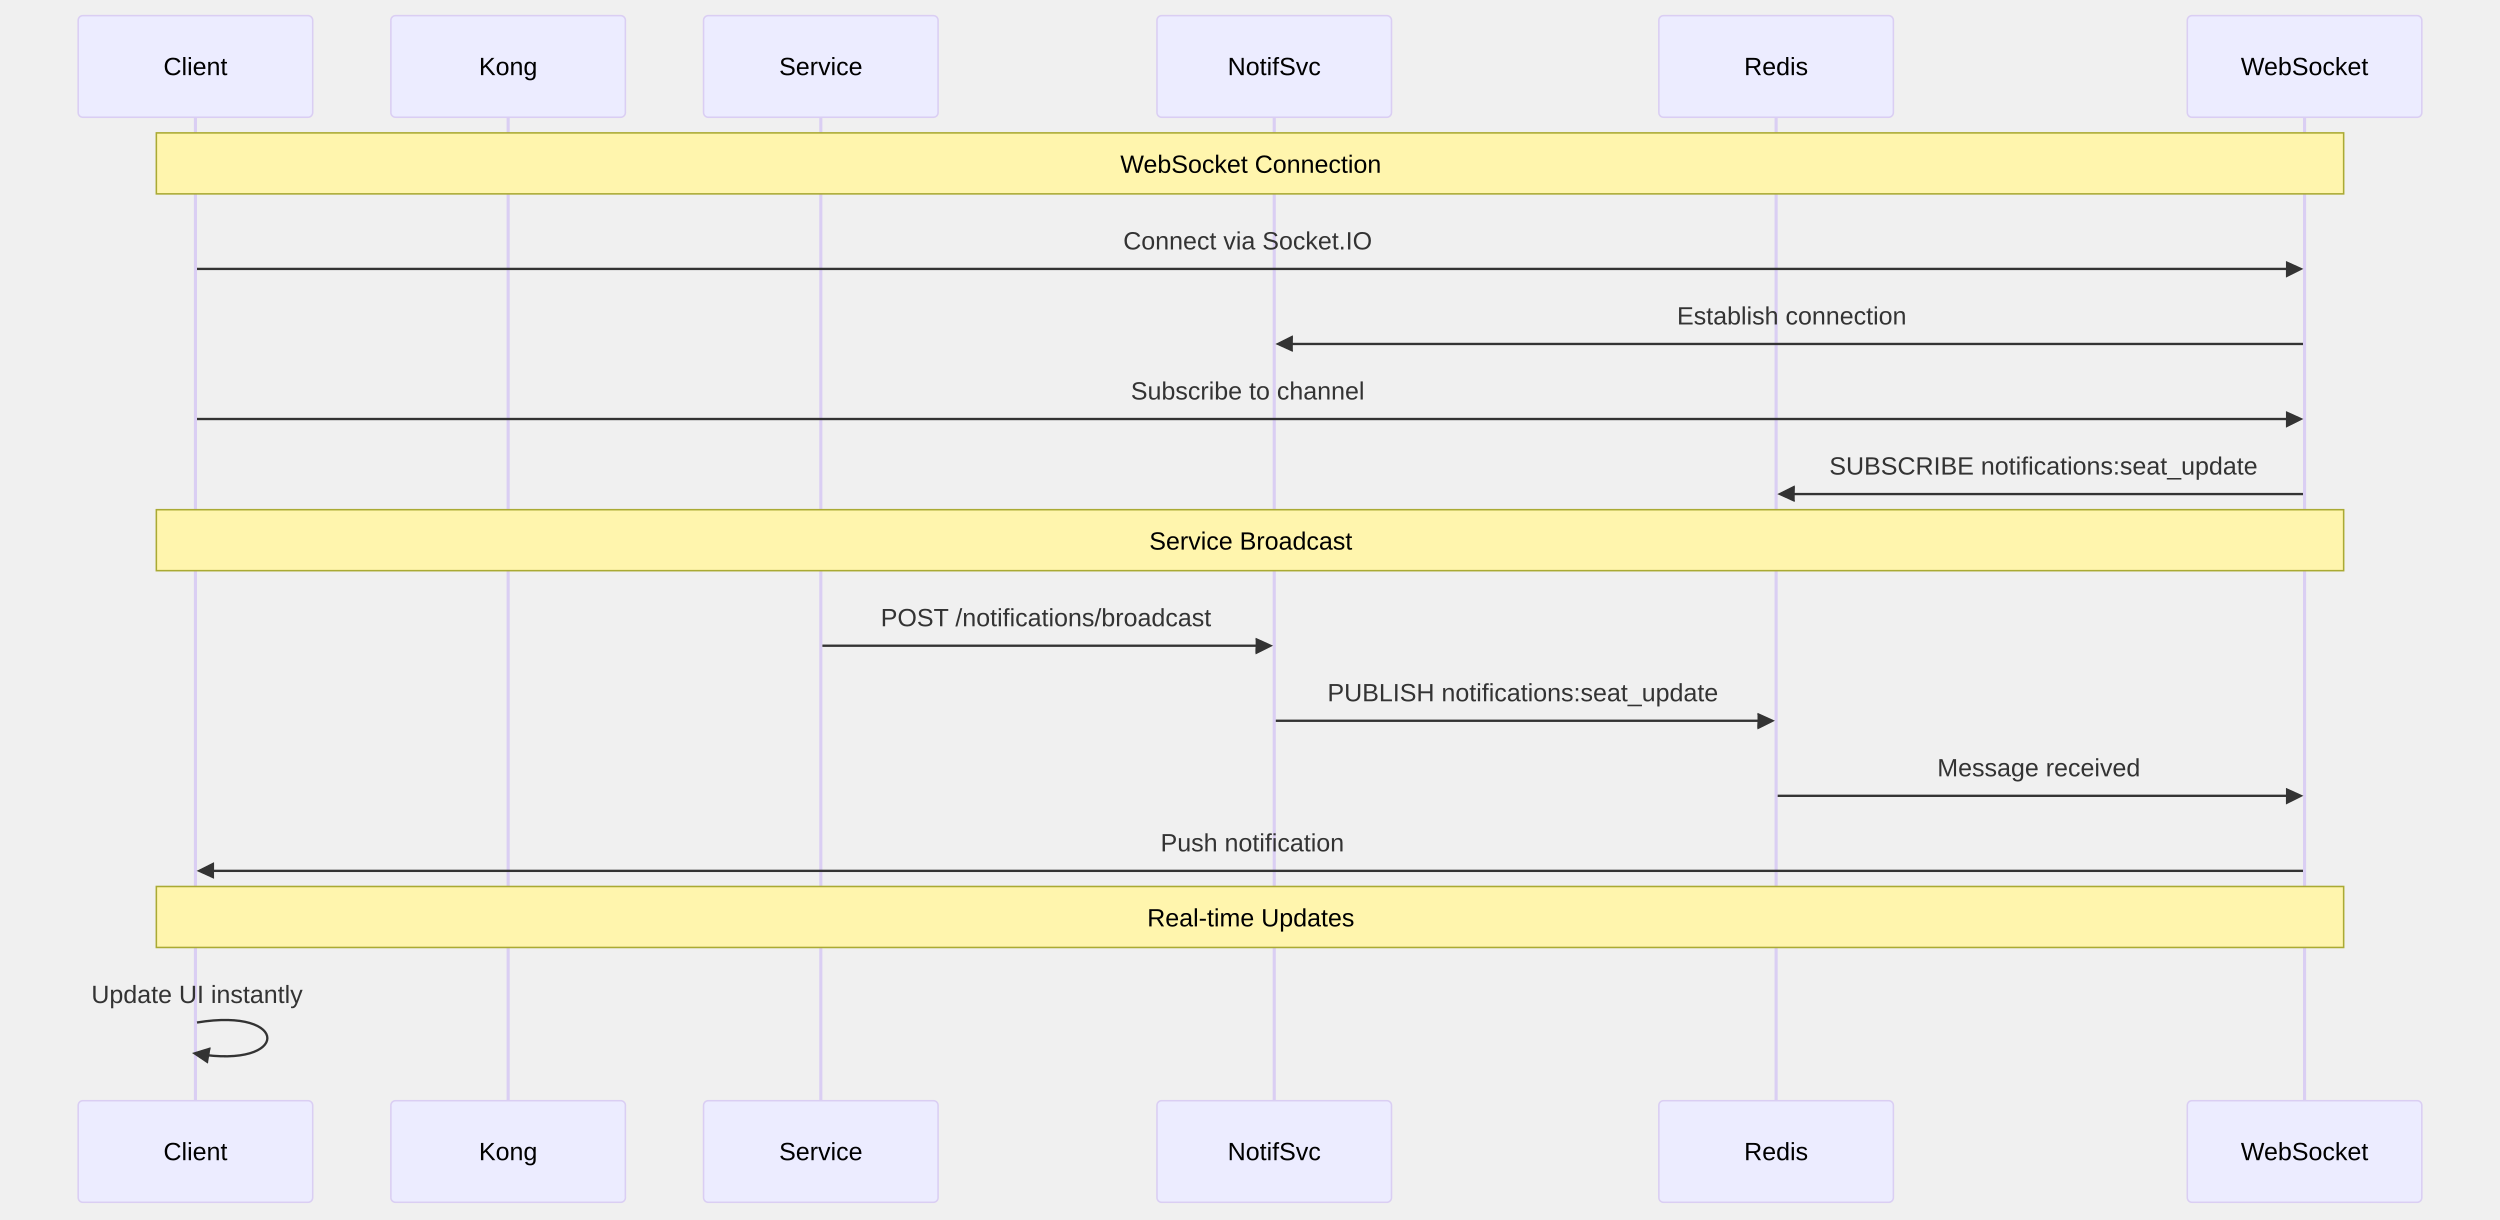
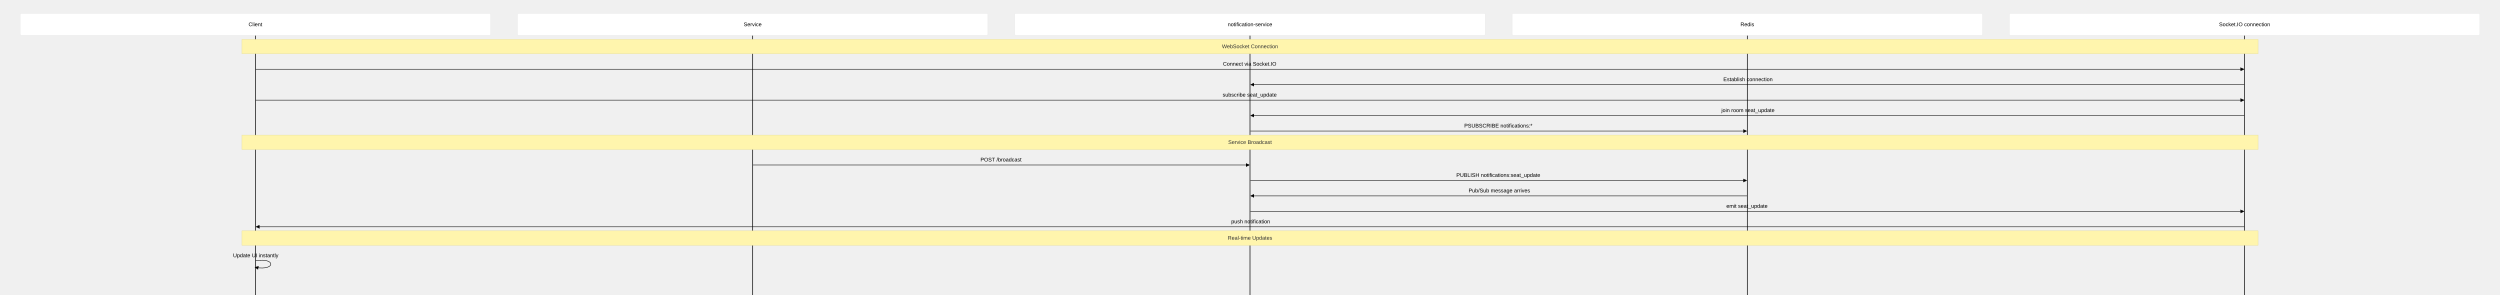
- <svg xmlns="http://www.w3.org/2000/svg" id="container" width="1599" height="780" viewBox="-50 -10 1599 780" role="graphics-document document" aria-roledescription="sequence">
+ <svg xmlns="http://www.w3.org/2000/svg" id="my-svg" width="7440" height="876" viewBox="-60 -40 7440 876" role="graphics-document document" aria-roledescription="sequence" style="background-color: white;">
  <g>
-     <rect x="1349" y="694" fill="#eaeaea" stroke="#666" width="150" height="65" name="WebSocket" rx="3" ry="3" class="actor actor-bottom" />
-     <text x="1424" y="726.5" dominant-baseline="central" alignment-baseline="central" class="actor actor-box" style="text-anchor: middle; font-size: 16px; font-weight: 400;">
-       <tspan x="1424" dy="0">WebSocket</tspan>
-     </text>
-   </g>
-   <g>
-     <rect x="1011" y="694" fill="#eaeaea" stroke="#666" width="150" height="65" name="Redis" rx="3" ry="3" class="actor actor-bottom" />
-     <text x="1086" y="726.5" dominant-baseline="central" alignment-baseline="central" class="actor actor-box" style="text-anchor: middle; font-size: 16px; font-weight: 400;">
-       <tspan x="1086" dy="0">Redis</tspan>
-     </text>
-   </g>
-   <g>
-     <rect x="690" y="694" fill="#eaeaea" stroke="#666" width="150" height="65" name="NotifSvc" rx="3" ry="3" class="actor actor-bottom" />
-     <text x="765" y="726.5" dominant-baseline="central" alignment-baseline="central" class="actor actor-box" style="text-anchor: middle; font-size: 16px; font-weight: 400;">
-       <tspan x="765" dy="0">NotifSvc</tspan>
-     </text>
-   </g>
-   <g>
-     <rect x="400" y="694" fill="#eaeaea" stroke="#666" width="150" height="65" name="Service" rx="3" ry="3" class="actor actor-bottom" />
-     <text x="475" y="726.5" dominant-baseline="central" alignment-baseline="central" class="actor actor-box" style="text-anchor: middle; font-size: 16px; font-weight: 400;">
-       <tspan x="475" dy="0">Service</tspan>
-     </text>
-   </g>
-   <g>
-     <rect x="200" y="694" fill="#eaeaea" stroke="#666" width="150" height="65" name="Kong" rx="3" ry="3" class="actor actor-bottom" />
-     <text x="275" y="726.5" dominant-baseline="central" alignment-baseline="central" class="actor actor-box" style="text-anchor: middle; font-size: 16px; font-weight: 400;">
-       <tspan x="275" dy="0">Kong</tspan>
-     </text>
-   </g>
-   <g>
-     <rect x="0" y="694" fill="#eaeaea" stroke="#666" width="150" height="65" name="Client" rx="3" ry="3" class="actor actor-bottom" />
-     <text x="75" y="726.5" dominant-baseline="central" alignment-baseline="central" class="actor actor-box" style="text-anchor: middle; font-size: 16px; font-weight: 400;">
-       <tspan x="75" dy="0">Client</tspan>
-     </text>
-   </g>
-   <g>
-     <line id="actor5" x1="1424" y1="65" x2="1424" y2="694" class="actor-line 200" stroke-width="0.5px" stroke="#999" name="WebSocket" />
-     <g id="root-5">
-       <rect x="1349" y="0" fill="#eaeaea" stroke="#666" width="150" height="65" name="WebSocket" rx="3" ry="3" class="actor actor-top" />
-       <text x="1424" y="32.5" dominant-baseline="central" alignment-baseline="central" class="actor actor-box" style="text-anchor: middle; font-size: 16px; font-weight: 400;">
-         <tspan x="1424" dy="0">WebSocket</tspan>
+     <line id="actor4" x1="6620" y1="65" x2="6620" y2="2000" class="actor-line 200" stroke-width="0.5px" stroke="#999" name="Socket" data-et="life-line" data-id="Socket" />
+     <g id="root-4" data-et="participant" data-type="participant" data-id="Socket">
+       <rect x="5920" y="0" fill="#eaeaea" stroke="#666" width="1400" height="65" name="Socket" rx="3" ry="3" class="actor actor-top" />
+       <text x="6620" y="32.5" dominant-baseline="central" alignment-baseline="central" class="actor actor-box" style="text-anchor: middle; font-size: 16px; font-weight: 400;">
+         <tspan x="6620" dy="0">Socket.IO connection</tspan>
      </text>
    </g>
  </g>
  <g>
-     <line id="actor4" x1="1086" y1="65" x2="1086" y2="694" class="actor-line 200" stroke-width="0.5px" stroke="#999" name="Redis" />
-     <g id="root-4">
-       <rect x="1011" y="0" fill="#eaeaea" stroke="#666" width="150" height="65" name="Redis" rx="3" ry="3" class="actor actor-top" />
-       <text x="1086" y="32.5" dominant-baseline="central" alignment-baseline="central" class="actor actor-box" style="text-anchor: middle; font-size: 16px; font-weight: 400;">
-         <tspan x="1086" dy="0">Redis</tspan>
+     <line id="actor3" x1="5140" y1="65" x2="5140" y2="2000" class="actor-line 200" stroke-width="0.5px" stroke="#999" name="Redis" data-et="life-line" data-id="Redis" />
+     <g id="root-3" data-et="participant" data-type="participant" data-id="Redis">
+       <rect x="4440" y="0" fill="#eaeaea" stroke="#666" width="1400" height="65" name="Redis" rx="3" ry="3" class="actor actor-top" />
+       <text x="5140" y="32.5" dominant-baseline="central" alignment-baseline="central" class="actor actor-box" style="text-anchor: middle; font-size: 16px; font-weight: 400;">
+         <tspan x="5140" dy="0">Redis</tspan>
      </text>
    </g>
  </g>
  <g>
-     <line id="actor3" x1="765" y1="65" x2="765" y2="694" class="actor-line 200" stroke-width="0.5px" stroke="#999" name="NotifSvc" />
-     <g id="root-3">
-       <rect x="690" y="0" fill="#eaeaea" stroke="#666" width="150" height="65" name="NotifSvc" rx="3" ry="3" class="actor actor-top" />
-       <text x="765" y="32.5" dominant-baseline="central" alignment-baseline="central" class="actor actor-box" style="text-anchor: middle; font-size: 16px; font-weight: 400;">
-         <tspan x="765" dy="0">NotifSvc</tspan>
+     <line id="actor2" x1="3660" y1="65" x2="3660" y2="2000" class="actor-line 200" stroke-width="0.5px" stroke="#999" name="NotifSvc" data-et="life-line" data-id="NotifSvc" />
+     <g id="root-2" data-et="participant" data-type="participant" data-id="NotifSvc">
+       <rect x="2960" y="0" fill="#eaeaea" stroke="#666" width="1400" height="65" name="NotifSvc" rx="3" ry="3" class="actor actor-top" />
+       <text x="3660" y="32.5" dominant-baseline="central" alignment-baseline="central" class="actor actor-box" style="text-anchor: middle; font-size: 16px; font-weight: 400;">
+         <tspan x="3660" dy="0">notification-service</tspan>
      </text>
    </g>
  </g>
  <g>
-     <line id="actor2" x1="475" y1="65" x2="475" y2="694" class="actor-line 200" stroke-width="0.5px" stroke="#999" name="Service" />
-     <g id="root-2">
-       <rect x="400" y="0" fill="#eaeaea" stroke="#666" width="150" height="65" name="Service" rx="3" ry="3" class="actor actor-top" />
-       <text x="475" y="32.5" dominant-baseline="central" alignment-baseline="central" class="actor actor-box" style="text-anchor: middle; font-size: 16px; font-weight: 400;">
-         <tspan x="475" dy="0">Service</tspan>
+     <line id="actor1" x1="2180" y1="65" x2="2180" y2="2000" class="actor-line 200" stroke-width="0.5px" stroke="#999" name="Service" data-et="life-line" data-id="Service" />
+     <g id="root-1" data-et="participant" data-type="participant" data-id="Service">
+       <rect x="1480" y="0" fill="#eaeaea" stroke="#666" width="1400" height="65" name="Service" rx="3" ry="3" class="actor actor-top" />
+       <text x="2180" y="32.5" dominant-baseline="central" alignment-baseline="central" class="actor actor-box" style="text-anchor: middle; font-size: 16px; font-weight: 400;">
+         <tspan x="2180" dy="0">Service</tspan>
      </text>
    </g>
  </g>
  <g>
-     <line id="actor1" x1="275" y1="65" x2="275" y2="694" class="actor-line 200" stroke-width="0.5px" stroke="#999" name="Kong" />
-     <g id="root-1">
-       <rect x="200" y="0" fill="#eaeaea" stroke="#666" width="150" height="65" name="Kong" rx="3" ry="3" class="actor actor-top" />
-       <text x="275" y="32.5" dominant-baseline="central" alignment-baseline="central" class="actor actor-box" style="text-anchor: middle; font-size: 16px; font-weight: 400;">
-         <tspan x="275" dy="0">Kong</tspan>
+     <line id="actor0" x1="700" y1="65" x2="700" y2="2000" class="actor-line 200" stroke-width="0.5px" stroke="#999" name="Client" data-et="life-line" data-id="Client" />
+     <g id="root-0" data-et="participant" data-type="participant" data-id="Client">
+       <rect x="0" y="0" fill="#eaeaea" stroke="#666" width="1400" height="65" name="Client" rx="3" ry="3" class="actor actor-top" />
+       <text x="700" y="32.5" dominant-baseline="central" alignment-baseline="central" class="actor actor-box" style="text-anchor: middle; font-size: 16px; font-weight: 400;">
+         <tspan x="700" dy="0">Client</tspan>
      </text>
    </g>
  </g>
-   <g>
-     <line id="actor0" x1="75" y1="65" x2="75" y2="694" class="actor-line 200" stroke-width="0.5px" stroke="#999" name="Client" />
-     <g id="root-0">
-       <rect x="0" y="0" fill="#eaeaea" stroke="#666" width="150" height="65" name="Client" rx="3" ry="3" class="actor actor-top" />
-       <text x="75" y="32.5" dominant-baseline="central" alignment-baseline="central" class="actor actor-box" style="text-anchor: middle; font-size: 16px; font-weight: 400;">
-         <tspan x="75" dy="0">Client</tspan>
-       </text>
-     </g>
-   </g>
-   <style>#container{font-family:"trebuchet ms",verdana,arial,sans-serif;font-size:16px;fill:#333;}@keyframes edge-animation-frame{from{stroke-dashoffset:0;}}@keyframes dash{to{stroke-dashoffset:0;}}#container .edge-animation-slow{stroke-dasharray:9,5!important;stroke-dashoffset:900;animation:dash 50s linear infinite;stroke-linecap:round;}#container .edge-animation-fast{stroke-dasharray:9,5!important;stroke-dashoffset:900;animation:dash 20s linear infinite;stroke-linecap:round;}#container .error-icon{fill:#552222;}#container .error-text{fill:#552222;stroke:#552222;}#container .edge-thickness-normal{stroke-width:1px;}#container .edge-thickness-thick{stroke-width:3.5px;}#container .edge-pattern-solid{stroke-dasharray:0;}#container .edge-thickness-invisible{stroke-width:0;fill:none;}#container .edge-pattern-dashed{stroke-dasharray:3;}#container .edge-pattern-dotted{stroke-dasharray:2;}#container .marker{fill:#333333;stroke:#333333;}#container .marker.cross{stroke:#333333;}#container svg{font-family:"trebuchet ms",verdana,arial,sans-serif;font-size:16px;}#container p{margin:0;}#container .actor{stroke:hsl(259.626, 59.777%, 87.902%);fill:#ECECFF;}#container text.actor&gt;tspan{fill:black;stroke:none;}#container .actor-line{stroke:hsl(259.626, 59.777%, 87.902%);}#container .innerArc{stroke-width:1.5;stroke-dasharray:none;}#container .messageLine0{stroke-width:1.5;stroke-dasharray:none;stroke:#333;}#container .messageLine1{stroke-width:1.5;stroke-dasharray:2,2;stroke:#333;}#container #arrowhead path{fill:#333;stroke:#333;}#container .sequenceNumber{fill:white;}#container #sequencenumber{fill:#333;}#container #crosshead path{fill:#333;stroke:#333;}#container .messageText{fill:#333;stroke:none;}#container .labelBox{stroke:hsl(259.626, 59.777%, 87.902%);fill:#ECECFF;}#container .labelText,#container .labelText&gt;tspan{fill:black;stroke:none;}#container .loopText,#container .loopText&gt;tspan{fill:black;stroke:none;}#container .loopLine{stroke-width:2px;stroke-dasharray:2,2;stroke:hsl(259.626, 59.777%, 87.902%);fill:hsl(259.626, 59.777%, 87.902%);}#container .note{stroke:#aaaa33;fill:#fff5ad;}#container .noteText,#container .noteText&gt;tspan{fill:black;stroke:none;}#container .activation0{fill:#f4f4f4;stroke:#666;}#container .activation1{fill:#f4f4f4;stroke:#666;}#container .activation2{fill:#f4f4f4;stroke:#666;}#container .actorPopupMenu{position:absolute;}#container .actorPopupMenuPanel{position:absolute;fill:#ECECFF;box-shadow:0px 8px 16px 0px rgba(0,0,0,0.2);filter:drop-shadow(3px 5px 2px rgb(0 0 0 / 0.4));}#container .actor-man line{stroke:hsl(259.626, 59.777%, 87.902%);fill:#ECECFF;}#container .actor-man circle,#container line{stroke:hsl(259.626, 59.777%, 87.902%);fill:#ECECFF;stroke-width:2px;}#container :root{--mermaid-font-family:"trebuchet ms",verdana,arial,sans-serif;}</style>
+   <style>#my-svg{font-family:"trebuchet ms",verdana,arial,sans-serif;font-size:16px;fill:#000000;}@keyframes edge-animation-frame{from{stroke-dashoffset:0;}}@keyframes dash{to{stroke-dashoffset:0;}}#my-svg .edge-animation-slow{stroke-dasharray:9,5!important;stroke-dashoffset:900;animation:dash 50s linear infinite;stroke-linecap:round;}#my-svg .edge-animation-fast{stroke-dasharray:9,5!important;stroke-dashoffset:900;animation:dash 20s linear infinite;stroke-linecap:round;}#my-svg .error-icon{fill:hsl(180, 0%, 100%);}#my-svg .error-text{fill:rgb(0, 0, 0);stroke:rgb(0, 0, 0);}#my-svg .edge-thickness-normal{stroke-width:1px;}#my-svg .edge-thickness-thick{stroke-width:3.5px;}#my-svg .edge-pattern-solid{stroke-dasharray:0;}#my-svg .edge-thickness-invisible{stroke-width:0;fill:none;}#my-svg .edge-pattern-dashed{stroke-dasharray:3;}#my-svg .edge-pattern-dotted{stroke-dasharray:2;}#my-svg .marker{fill:#000000;stroke:#000000;}#my-svg .marker.cross{stroke:#000000;}#my-svg svg{font-family:"trebuchet ms",verdana,arial,sans-serif;font-size:16px;}#my-svg p{margin:0;}#my-svg .actor{stroke:hsl(0, 0%, 90%);fill:#ffffff;stroke-width:1;}#my-svg rect.actor.outer-path[data-look="neo"]{filter:drop-shadow( 1px 2px 2px rgba(185,185,185,1));}#my-svg rect.note[data-look="neo"]{stroke:hsl(52.683, 60%, 73.922%);fill:#fff5ad;filter:drop-shadow( 1px 2px 2px rgba(185,185,185,1));}#my-svg text.actor&gt;tspan{fill:#000000;stroke:none;}#my-svg .actor-line{stroke:#000000;}#my-svg .innerArc{stroke-width:1.5;stroke-dasharray:none;}#my-svg .messageLine0{stroke-width:1.5;stroke-dasharray:none;stroke:#000000;}#my-svg .messageLine1{stroke-width:1.5;stroke-dasharray:2,2;stroke:#000000;}#my-svg [id$="-arrowhead"] path{fill:#000000;stroke:#000000;}#my-svg .sequenceNumber{fill:#ffffff;}#my-svg [id$="-sequencenumber"]{fill:#000000;}#my-svg [id$="-crosshead"] path{fill:#000000;stroke:#000000;}#my-svg .messageText{fill:#000000;stroke:none;}#my-svg .labelBox{stroke:#000000;fill:#ffffff;filter:none;}#my-svg .labelText,#my-svg .labelText&gt;tspan{fill:#000000;stroke:none;}#my-svg .loopText,#my-svg .loopText&gt;tspan{fill:#000000;stroke:none;}#my-svg .loopLine{stroke-width:2px;stroke-dasharray:2,2;stroke:#000000;fill:#000000;}#my-svg .note{stroke:hsl(52.683, 60%, 73.922%);fill:#fff5ad;}#my-svg .noteText,#my-svg .noteText&gt;tspan{fill:#333;stroke:none;font-weight:normal;}#my-svg .activation0{fill:hsl(-120, 0%, 100%);stroke:hsl(-120, 0%, 90%);}#my-svg .activation1{fill:hsl(-120, 0%, 100%);stroke:hsl(-120, 0%, 90%);}#my-svg .activation2{fill:hsl(-120, 0%, 100%);stroke:hsl(-120, 0%, 90%);}#my-svg .actorPopupMenu{position:absolute;}#my-svg .actorPopupMenuPanel{position:absolute;fill:#ffffff;box-shadow:0px 8px 16px 0px rgba(0,0,0,0.2);filter:drop-shadow(3px 5px 2px rgb(0 0 0 / 0.4));}#my-svg .actor-man circle,#my-svg line{fill:#ffffff;stroke-width:2px;}#my-svg g rect.rect{filter:drop-shadow( 1px 2px 2px rgba(185,185,185,1));stroke:hsl(0, 0%, 90%);}#my-svg .node .neo-node{stroke:hsl(0, 0%, 90%);}#my-svg [data-look="neo"].node rect,#my-svg [data-look="neo"].cluster rect,#my-svg [data-look="neo"].node polygon{stroke:url(#my-svg-gradient);filter:drop-shadow( 1px 2px 2px rgba(185,185,185,1));}#my-svg [data-look="neo"].node path{stroke:url(#my-svg-gradient);stroke-width:1px;}#my-svg [data-look="neo"].node .outer-path{filter:drop-shadow( 1px 2px 2px rgba(185,185,185,1));}#my-svg [data-look="neo"].node .neo-line path{stroke:hsl(0, 0%, 90%);filter:none;}#my-svg [data-look="neo"].node circle{stroke:url(#my-svg-gradient);filter:drop-shadow( 1px 2px 2px rgba(185,185,185,1));}#my-svg [data-look="neo"].node circle .state-start{fill:#000000;}#my-svg [data-look="neo"].icon-shape .icon{fill:url(#my-svg-gradient);filter:drop-shadow( 1px 2px 2px rgba(185,185,185,1));}#my-svg [data-look="neo"].icon-shape .icon-neo path{stroke:url(#my-svg-gradient);filter:drop-shadow( 1px 2px 2px rgba(185,185,185,1));}#my-svg :root{--mermaid-font-family:"trebuchet ms",verdana,arial,sans-serif;}</style>
  <g />
  <defs>
-     <symbol id="computer" width="24" height="24">
+     <symbol id="my-svg-computer" width="24" height="24">
      <path transform="scale(.5)" d="M2 2v13h20v-13h-20zm18 11h-16v-9h16v9zm-10.228 6l.466-1h3.524l.467 1h-4.457zm14.228 3h-24l2-6h2.104l-1.33 4h18.45l-1.297-4h2.073l2 6zm-5-10h-14v-7h14v7z" />
    </symbol>
  </defs>
  <defs>
-     <symbol id="database" fill-rule="evenodd" clip-rule="evenodd">
+     <symbol id="my-svg-database" fill-rule="evenodd" clip-rule="evenodd">
      <path transform="scale(.5)" d="M12.258.001l.256.004.255.005.253.008.251.01.249.012.247.015.246.016.242.019.241.02.239.023.236.024.233.027.231.028.229.031.225.032.223.034.22.036.217.038.214.04.211.041.208.043.205.045.201.046.198.048.194.05.191.051.187.053.183.054.18.056.175.057.172.059.168.06.163.061.16.063.155.064.15.066.074.033.073.033.071.034.07.034.069.035.068.035.067.035.066.035.064.036.064.036.062.036.06.036.06.037.058.037.058.037.055.038.055.038.053.038.052.038.051.039.05.039.048.039.047.039.045.04.044.04.043.04.041.04.04.041.039.041.037.041.036.041.034.041.033.042.032.042.03.042.029.042.027.042.026.043.024.043.023.043.021.043.02.043.018.044.017.043.015.044.013.044.012.044.011.045.009.044.007.045.006.045.004.045.002.045.001.045v17l-.001.045-.002.045-.004.045-.006.045-.007.045-.009.044-.011.045-.012.044-.013.044-.015.044-.017.043-.018.044-.02.043-.021.043-.023.043-.024.043-.026.043-.027.042-.029.042-.03.042-.032.042-.033.042-.034.041-.036.041-.037.041-.039.041-.04.041-.041.04-.043.04-.044.04-.045.04-.047.039-.048.039-.05.039-.051.039-.052.038-.053.038-.055.038-.055.038-.058.037-.058.037-.06.037-.06.036-.062.036-.064.036-.064.036-.066.035-.067.035-.068.035-.069.035-.07.034-.071.034-.073.033-.074.033-.15.066-.155.064-.16.063-.163.061-.168.06-.172.059-.175.057-.18.056-.183.054-.187.053-.191.051-.194.05-.198.048-.201.046-.205.045-.208.043-.211.041-.214.04-.217.038-.22.036-.223.034-.225.032-.229.031-.231.028-.233.027-.236.024-.239.023-.241.02-.242.019-.246.016-.247.015-.249.012-.251.01-.253.008-.255.005-.256.004-.258.001-.258-.001-.256-.004-.255-.005-.253-.008-.251-.01-.249-.012-.247-.015-.245-.016-.243-.019-.241-.02-.238-.023-.236-.024-.234-.027-.231-.028-.228-.031-.226-.032-.223-.034-.22-.036-.217-.038-.214-.04-.211-.041-.208-.043-.204-.045-.201-.046-.198-.048-.195-.05-.19-.051-.187-.053-.184-.054-.179-.056-.176-.057-.172-.059-.167-.06-.164-.061-.159-.063-.155-.064-.151-.066-.074-.033-.072-.033-.072-.034-.07-.034-.069-.035-.068-.035-.067-.035-.066-.035-.064-.036-.063-.036-.062-.036-.061-.036-.06-.037-.058-.037-.057-.037-.056-.038-.055-.038-.053-.038-.052-.038-.051-.039-.049-.039-.049-.039-.046-.039-.046-.04-.044-.04-.043-.04-.041-.04-.04-.041-.039-.041-.037-.041-.036-.041-.034-.041-.033-.042-.032-.042-.03-.042-.029-.042-.027-.042-.026-.043-.024-.043-.023-.043-.021-.043-.02-.043-.018-.044-.017-.043-.015-.044-.013-.044-.012-.044-.011-.045-.009-.044-.007-.045-.006-.045-.004-.045-.002-.045-.001-.045v-17l.001-.045.002-.045.004-.045.006-.045.007-.045.009-.044.011-.045.012-.044.013-.044.015-.044.017-.043.018-.044.02-.043.021-.043.023-.043.024-.043.026-.043.027-.042.029-.042.03-.042.032-.042.033-.042.034-.041.036-.041.037-.041.039-.041.04-.041.041-.04.043-.04.044-.04.046-.04.046-.039.049-.039.049-.039.051-.039.052-.038.053-.038.055-.038.056-.038.057-.037.058-.037.06-.037.061-.036.062-.036.063-.036.064-.036.066-.035.067-.035.068-.035.069-.035.07-.034.072-.034.072-.033.074-.033.151-.066.155-.064.159-.063.164-.061.167-.06.172-.059.176-.057.179-.056.184-.054.187-.053.19-.051.195-.05.198-.048.201-.046.204-.045.208-.043.211-.041.214-.04.217-.038.22-.036.223-.034.226-.032.228-.031.231-.028.234-.027.236-.024.238-.023.241-.02.243-.019.245-.016.247-.015.249-.012.251-.01.253-.008.255-.005.256-.004.258-.001.258.001zm-9.258 20.499v.01l.001.021.003.021.004.022.005.021.006.022.007.022.009.023.01.022.011.023.012.023.013.023.015.023.016.024.017.023.018.024.019.024.021.024.022.025.023.024.024.025.052.049.056.05.061.051.066.051.07.051.075.051.079.052.084.052.088.052.092.052.097.052.102.051.105.052.11.052.114.051.119.051.123.051.127.05.131.05.135.05.139.048.144.049.147.047.152.047.155.047.16.045.163.045.167.043.171.043.176.041.178.041.183.039.187.039.19.037.194.035.197.035.202.033.204.031.209.03.212.029.216.027.219.025.222.024.226.021.23.02.233.018.236.016.24.015.243.012.246.01.249.008.253.005.256.004.259.001.26-.001.257-.004.254-.005.25-.008.247-.011.244-.012.241-.014.237-.016.233-.018.231-.021.226-.021.224-.024.22-.026.216-.027.212-.028.21-.031.205-.031.202-.034.198-.034.194-.036.191-.037.187-.039.183-.04.179-.04.175-.042.172-.043.168-.044.163-.045.16-.046.155-.046.152-.047.148-.048.143-.049.139-.049.136-.05.131-.05.126-.05.123-.051.118-.052.114-.051.11-.052.106-.052.101-.052.096-.052.092-.052.088-.053.083-.051.079-.052.074-.052.07-.051.065-.051.06-.051.056-.05.051-.05.023-.024.023-.025.021-.024.02-.024.019-.024.018-.024.017-.024.015-.023.014-.024.013-.023.012-.023.01-.023.01-.022.008-.022.006-.022.006-.022.004-.022.004-.021.001-.021.001-.021v-4.127l-.077.055-.08.053-.083.054-.085.053-.087.052-.09.052-.093.051-.095.05-.097.05-.1.049-.102.049-.105.048-.106.047-.109.047-.111.046-.114.045-.115.045-.118.044-.12.043-.122.042-.124.042-.126.041-.128.04-.13.04-.132.038-.134.038-.135.037-.138.037-.139.035-.142.035-.143.034-.144.033-.147.032-.148.031-.15.03-.151.03-.153.029-.154.027-.156.027-.158.026-.159.025-.161.024-.162.023-.163.022-.165.021-.166.02-.167.019-.169.018-.169.017-.171.016-.173.015-.173.014-.175.013-.175.012-.177.011-.178.01-.179.008-.179.008-.181.006-.182.005-.182.004-.184.003-.184.002h-.37l-.184-.002-.184-.003-.182-.004-.182-.005-.181-.006-.179-.008-.179-.008-.178-.01-.176-.011-.176-.012-.175-.013-.173-.014-.172-.015-.171-.016-.17-.017-.169-.018-.167-.019-.166-.02-.165-.021-.163-.022-.162-.023-.161-.024-.159-.025-.157-.026-.156-.027-.155-.027-.153-.029-.151-.03-.15-.03-.148-.031-.146-.032-.145-.033-.143-.034-.141-.035-.14-.035-.137-.037-.136-.037-.134-.038-.132-.038-.13-.04-.128-.04-.126-.041-.124-.042-.122-.042-.12-.044-.117-.043-.116-.045-.113-.045-.112-.046-.109-.047-.106-.047-.105-.048-.102-.049-.1-.049-.097-.05-.095-.05-.093-.052-.09-.051-.087-.052-.085-.053-.083-.054-.08-.054-.077-.054v4.127zm0-5.654v.011l.001.021.003.021.004.021.005.022.006.022.007.022.009.022.01.022.011.023.012.023.013.023.015.024.016.023.017.024.018.024.019.024.021.024.022.024.023.025.024.024.052.05.056.05.061.05.066.051.07.051.075.052.079.051.084.052.088.052.092.052.097.052.102.052.105.052.11.051.114.051.119.052.123.05.127.051.131.05.135.049.139.049.144.048.147.048.152.047.155.046.16.045.163.045.167.044.171.042.176.042.178.04.183.04.187.038.19.037.194.036.197.034.202.033.204.032.209.03.212.028.216.027.219.025.222.024.226.022.23.02.233.018.236.016.24.014.243.012.246.01.249.008.253.006.256.003.259.001.26-.001.257-.003.254-.006.25-.008.247-.01.244-.012.241-.015.237-.016.233-.018.231-.02.226-.022.224-.024.22-.025.216-.027.212-.029.21-.03.205-.032.202-.033.198-.035.194-.036.191-.037.187-.039.183-.039.179-.041.175-.042.172-.043.168-.044.163-.045.16-.045.155-.047.152-.047.148-.048.143-.048.139-.05.136-.049.131-.05.126-.051.123-.051.118-.051.114-.052.11-.052.106-.052.101-.052.096-.052.092-.052.088-.052.083-.052.079-.052.074-.051.07-.052.065-.051.06-.05.056-.051.051-.049.023-.025.023-.024.021-.025.02-.024.019-.024.018-.024.017-.024.015-.023.014-.023.013-.024.012-.022.01-.023.01-.023.008-.022.006-.022.006-.022.004-.021.004-.022.001-.021.001-.021v-4.139l-.077.054-.08.054-.083.054-.085.052-.087.053-.09.051-.093.051-.095.051-.097.05-.1.049-.102.049-.105.048-.106.047-.109.047-.111.046-.114.045-.115.044-.118.044-.12.044-.122.042-.124.042-.126.041-.128.04-.13.039-.132.039-.134.038-.135.037-.138.036-.139.036-.142.035-.143.033-.144.033-.147.033-.148.031-.15.03-.151.03-.153.028-.154.028-.156.027-.158.026-.159.025-.161.024-.162.023-.163.022-.165.021-.166.02-.167.019-.169.018-.169.017-.171.016-.173.015-.173.014-.175.013-.175.012-.177.011-.178.009-.179.009-.179.007-.181.007-.182.005-.182.004-.184.003-.184.002h-.37l-.184-.002-.184-.003-.182-.004-.182-.005-.181-.007-.179-.007-.179-.009-.178-.009-.176-.011-.176-.012-.175-.013-.173-.014-.172-.015-.171-.016-.17-.017-.169-.018-.167-.019-.166-.02-.165-.021-.163-.022-.162-.023-.161-.024-.159-.025-.157-.026-.156-.027-.155-.028-.153-.028-.151-.03-.15-.03-.148-.031-.146-.033-.145-.033-.143-.033-.141-.035-.14-.036-.137-.036-.136-.037-.134-.038-.132-.039-.13-.039-.128-.04-.126-.041-.124-.042-.122-.043-.12-.043-.117-.044-.116-.044-.113-.046-.112-.046-.109-.046-.106-.047-.105-.048-.102-.049-.1-.049-.097-.05-.095-.051-.093-.051-.09-.051-.087-.053-.085-.052-.083-.054-.08-.054-.077-.054v4.139zm0-5.666v.011l.001.02.003.022.004.021.005.022.006.021.007.022.009.023.01.022.011.023.012.023.013.023.015.023.016.024.017.024.018.023.019.024.021.025.022.024.023.024.024.025.052.05.056.05.061.05.066.051.07.051.075.052.079.051.084.052.088.052.092.052.097.052.102.052.105.051.11.052.114.051.119.051.123.051.127.05.131.05.135.05.139.049.144.048.147.048.152.047.155.046.16.045.163.045.167.043.171.043.176.042.178.04.183.04.187.038.19.037.194.036.197.034.202.033.204.032.209.03.212.028.216.027.219.025.222.024.226.021.23.02.233.018.236.017.24.014.243.012.246.01.249.008.253.006.256.003.259.001.26-.001.257-.003.254-.006.25-.008.247-.01.244-.013.241-.014.237-.016.233-.018.231-.02.226-.022.224-.024.22-.025.216-.027.212-.029.21-.03.205-.032.202-.033.198-.035.194-.036.191-.037.187-.039.183-.039.179-.041.175-.042.172-.043.168-.044.163-.045.16-.045.155-.047.152-.047.148-.048.143-.049.139-.049.136-.049.131-.051.126-.05.123-.051.118-.052.114-.051.11-.052.106-.052.101-.052.096-.052.092-.052.088-.052.083-.052.079-.052.074-.052.07-.051.065-.051.06-.051.056-.05.051-.049.023-.025.023-.025.021-.024.02-.024.019-.024.018-.024.017-.024.015-.023.014-.024.013-.023.012-.023.01-.022.01-.023.008-.022.006-.022.006-.022.004-.022.004-.021.001-.021.001-.021v-4.153l-.077.054-.08.054-.083.053-.085.053-.087.053-.09.051-.093.051-.095.051-.097.05-.1.049-.102.048-.105.048-.106.048-.109.046-.111.046-.114.046-.115.044-.118.044-.12.043-.122.043-.124.042-.126.041-.128.04-.13.039-.132.039-.134.038-.135.037-.138.036-.139.036-.142.034-.143.034-.144.033-.147.032-.148.032-.15.03-.151.03-.153.028-.154.028-.156.027-.158.026-.159.024-.161.024-.162.023-.163.023-.165.021-.166.02-.167.019-.169.018-.169.017-.171.016-.173.015-.173.014-.175.013-.175.012-.177.01-.178.01-.179.009-.179.007-.181.006-.182.006-.182.004-.184.003-.184.001-.185.001-.185-.001-.184-.001-.184-.003-.182-.004-.182-.006-.181-.006-.179-.007-.179-.009-.178-.01-.176-.01-.176-.012-.175-.013-.173-.014-.172-.015-.171-.016-.17-.017-.169-.018-.167-.019-.166-.02-.165-.021-.163-.023-.162-.023-.161-.024-.159-.024-.157-.026-.156-.027-.155-.028-.153-.028-.151-.03-.15-.03-.148-.032-.146-.032-.145-.033-.143-.034-.141-.034-.14-.036-.137-.036-.136-.037-.134-.038-.132-.039-.13-.039-.128-.041-.126-.041-.124-.041-.122-.043-.12-.043-.117-.044-.116-.044-.113-.046-.112-.046-.109-.046-.106-.048-.105-.048-.102-.048-.1-.05-.097-.049-.095-.051-.093-.051-.09-.052-.087-.052-.085-.053-.083-.053-.08-.054-.077-.054v4.153zm8.74-8.179l-.257.004-.254.005-.25.008-.247.011-.244.012-.241.014-.237.016-.233.018-.231.021-.226.022-.224.023-.22.026-.216.027-.212.028-.21.031-.205.032-.202.033-.198.034-.194.036-.191.038-.187.038-.183.04-.179.041-.175.042-.172.043-.168.043-.163.045-.16.046-.155.046-.152.048-.148.048-.143.048-.139.049-.136.05-.131.05-.126.051-.123.051-.118.051-.114.052-.11.052-.106.052-.101.052-.096.052-.092.052-.088.052-.083.052-.079.052-.074.051-.07.052-.065.051-.06.05-.056.05-.051.05-.023.025-.023.024-.021.024-.02.025-.019.024-.018.024-.017.023-.015.024-.014.023-.013.023-.012.023-.01.023-.01.022-.008.022-.006.023-.006.021-.004.022-.004.021-.001.021-.001.021.001.021.001.021.004.021.004.022.006.021.006.023.008.022.01.022.01.023.012.023.013.023.014.023.015.024.017.023.018.024.019.024.02.025.021.024.023.024.023.025.051.05.056.05.06.05.065.051.07.052.074.051.079.052.083.052.088.052.092.052.096.052.101.052.106.052.11.052.114.052.118.051.123.051.126.051.131.05.136.05.139.049.143.048.148.048.152.048.155.046.16.046.163.045.168.043.172.043.175.042.179.041.183.04.187.038.191.038.194.036.198.034.202.033.205.032.21.031.212.028.216.027.22.026.224.023.226.022.231.021.233.018.237.016.241.014.244.012.247.011.25.008.254.005.257.004.26.001.26-.001.257-.004.254-.005.25-.008.247-.011.244-.012.241-.014.237-.016.233-.018.231-.021.226-.022.224-.023.22-.026.216-.027.212-.028.21-.031.205-.032.202-.033.198-.034.194-.036.191-.038.187-.038.183-.04.179-.041.175-.042.172-.043.168-.043.163-.045.16-.046.155-.046.152-.048.148-.048.143-.048.139-.049.136-.05.131-.05.126-.051.123-.051.118-.051.114-.052.11-.052.106-.052.101-.052.096-.052.092-.052.088-.052.083-.052.079-.052.074-.051.07-.052.065-.051.06-.05.056-.05.051-.05.023-.025.023-.024.021-.024.02-.025.019-.024.018-.024.017-.023.015-.024.014-.023.013-.023.012-.023.01-.023.01-.022.008-.022.006-.023.006-.021.004-.022.004-.021.001-.021.001-.021-.001-.021-.001-.021-.004-.021-.004-.022-.006-.021-.006-.023-.008-.022-.01-.022-.01-.023-.012-.023-.013-.023-.014-.023-.015-.024-.017-.023-.018-.024-.019-.024-.02-.025-.021-.024-.023-.024-.023-.025-.051-.05-.056-.05-.06-.05-.065-.051-.07-.052-.074-.051-.079-.052-.083-.052-.088-.052-.092-.052-.096-.052-.101-.052-.106-.052-.11-.052-.114-.052-.118-.051-.123-.051-.126-.051-.131-.05-.136-.05-.139-.049-.143-.048-.148-.048-.152-.048-.155-.046-.16-.046-.163-.045-.168-.043-.172-.043-.175-.042-.179-.041-.183-.04-.187-.038-.191-.038-.194-.036-.198-.034-.202-.033-.205-.032-.21-.031-.212-.028-.216-.027-.22-.026-.224-.023-.226-.022-.231-.021-.233-.018-.237-.016-.241-.014-.244-.012-.247-.011-.25-.008-.254-.005-.257-.004-.26-.001-.26.001z" />
    </symbol>
  </defs>
  <defs>
-     <symbol id="clock" width="24" height="24">
+     <symbol id="my-svg-clock" width="24" height="24">
      <path transform="scale(.5)" d="M12 2c5.514 0 10 4.486 10 10s-4.486 10-10 10-10-4.486-10-10 4.486-10 10-10zm0-2c-6.627 0-12 5.373-12 12s5.373 12 12 12 12-5.373 12-12-5.373-12-12-12zm5.848 12.459c.202.038.202.333.001.372-1.907.361-6.045 1.111-6.547 1.111-.719 0-1.301-.582-1.301-1.301 0-.512.77-5.447 1.125-7.445.034-.192.312-.181.343.014l.985 6.238 5.394 1.011z" />
    </symbol>
  </defs>
  <defs>
-     <marker id="arrowhead" refX="7.9" refY="5" markerUnits="userSpaceOnUse" markerWidth="12" markerHeight="12" orient="auto-start-reverse">
+     <marker id="my-svg-arrowhead" refX="7.9" refY="5" markerUnits="userSpaceOnUse" markerWidth="12" markerHeight="12" orient="auto-start-reverse">
      <path d="M -1 0 L 10 5 L 0 10 z" />
    </marker>
  </defs>
  <defs>
-     <marker id="crosshead" markerWidth="15" markerHeight="8" orient="auto" refX="4" refY="4.5">
+     <marker id="my-svg-crosshead" markerWidth="15" markerHeight="8" orient="auto" refX="4" refY="4.5">
      <path fill="none" stroke="#000000" stroke-width="1pt" d="M 1,2 L 6,7 M 6,2 L 1,7" style="stroke-dasharray: 0, 0;" />
    </marker>
  </defs>
  <defs>
-     <marker id="filled-head" refX="15.5" refY="7" markerWidth="20" markerHeight="28" orient="auto">
+     <marker id="my-svg-filled-head" refX="15.5" refY="7" markerWidth="20" markerHeight="28" orient="auto">
      <path d="M 18,7 L9,13 L14,7 L9,1 Z" />
    </marker>
  </defs>
  <defs>
-     <marker id="sequencenumber" refX="15" refY="15" markerWidth="60" markerHeight="40" orient="auto">
+     <marker id="my-svg-sequencenumber" refX="15" refY="15" markerWidth="60" markerHeight="40" orient="auto">
      <circle cx="15" cy="15" r="6" />
    </marker>
  </defs>
-   <g>
-     <rect x="50" y="75" fill="#EDF2AE" stroke="#666" width="1399" height="39" class="note" />
-     <text x="750" y="80" text-anchor="middle" dominant-baseline="middle" alignment-baseline="middle" class="noteText" dy="1em" style="font-size: 16px; font-weight: 400;">
-       <tspan x="750">WebSocket Connection</tspan>
+   <defs>
+     <marker id="my-svg-solidTopArrowHead" refX="7.9" refY="7.25" markerUnits="userSpaceOnUse" markerWidth="12" markerHeight="12" orient="auto-start-reverse">
+       <path d="M 0 0 L 10 8 L 0 8 z" />
+     </marker>
+   </defs>
+   <defs>
+     <marker id="my-svg-solidBottomArrowHead" refX="7.9" refY="0.75" markerUnits="userSpaceOnUse" markerWidth="12" markerHeight="12" orient="auto-start-reverse">
+       <path d="M 0 0 L 10 0 L 0 8 z" />
+     </marker>
+   </defs>
+   <defs>
+     <marker id="my-svg-stickTopArrowHead" refX="7.5" refY="7" markerUnits="userSpaceOnUse" markerWidth="12" markerHeight="12" orient="auto-start-reverse">
+       <path d="M 0 0 L 7 7" stroke="black" stroke-width="1.5" fill="none" />
+     </marker>
+   </defs>
+   <defs>
+     <marker id="my-svg-stickBottomArrowHead" refX="7.5" refY="0" markerUnits="userSpaceOnUse" markerWidth="12" markerHeight="12" orient="auto-start-reverse">
+       <path d="M 0 7 L 7 0" stroke="black" stroke-width="1.5" fill="none" />
+     </marker>
+   </defs>
+   <g data-et="note" data-id="i0">
+     <rect x="660" y="77" fill="#EDF2AE" stroke="#666" width="6000" height="43" class="note" />
+     <text x="3660" y="83" text-anchor="middle" dominant-baseline="middle" alignment-baseline="middle" class="noteText" dy="1em" style="font-size: 16px; font-weight: 400;">
+       <tspan x="3660">WebSocket Connection</tspan>
    </text>
  </g>
-   <g>
-     <rect x="50" y="316" fill="#EDF2AE" stroke="#666" width="1399" height="39" class="note" />
-     <text x="750" y="321" text-anchor="middle" dominant-baseline="middle" alignment-baseline="middle" class="noteText" dy="1em" style="font-size: 16px; font-weight: 400;">
-       <tspan x="750">Service Broadcast</tspan>
+   <g data-et="note" data-id="i6">
+     <rect x="660" y="362" fill="#EDF2AE" stroke="#666" width="6000" height="43" class="note" />
+     <text x="3660" y="368" text-anchor="middle" dominant-baseline="middle" alignment-baseline="middle" class="noteText" dy="1em" style="font-size: 16px; font-weight: 400;">
+       <tspan x="3660">Service Broadcast</tspan>
    </text>
  </g>
-   <g>
-     <rect x="50" y="557" fill="#EDF2AE" stroke="#666" width="1399" height="39" class="note" />
-     <text x="750" y="562" text-anchor="middle" dominant-baseline="middle" alignment-baseline="middle" class="noteText" dy="1em" style="font-size: 16px; font-weight: 400;">
-       <tspan x="750">Real-time Updates</tspan>
+   <g data-et="note" data-id="i12">
+     <rect x="660" y="647" fill="#EDF2AE" stroke="#666" width="6000" height="43" class="note" />
+     <text x="3660" y="653" text-anchor="middle" dominant-baseline="middle" alignment-baseline="middle" class="noteText" dy="1em" style="font-size: 16px; font-weight: 400;">
+       <tspan x="3660">Real-time Updates</tspan>
    </text>
  </g>
-   <text x="748" y="129" text-anchor="middle" dominant-baseline="middle" alignment-baseline="middle" class="messageText" dy="1em" style="font-size: 16px; font-weight: 400;">Connect via Socket.IO</text>
-   <line x1="76" y1="162" x2="1420" y2="162" class="messageLine0" stroke-width="2" stroke="none" marker-end="url(#arrowhead)" style="fill: none;" />
-   <text x="1096" y="177" text-anchor="middle" dominant-baseline="middle" alignment-baseline="middle" class="messageText" dy="1em" style="font-size: 16px; font-weight: 400;">Establish connection</text>
-   <line x1="1423" y1="210" x2="769" y2="210" class="messageLine0" stroke-width="2" stroke="none" marker-end="url(#arrowhead)" style="fill: none;" />
-   <text x="748" y="225" text-anchor="middle" dominant-baseline="middle" alignment-baseline="middle" class="messageText" dy="1em" style="font-size: 16px; font-weight: 400;">Subscribe to channel</text>
-   <line x1="76" y1="258" x2="1420" y2="258" class="messageLine0" stroke-width="2" stroke="none" marker-end="url(#arrowhead)" style="fill: none;" />
-   <text x="1257" y="273" text-anchor="middle" dominant-baseline="middle" alignment-baseline="middle" class="messageText" dy="1em" style="font-size: 16px; font-weight: 400;">SUBSCRIBE notifications:seat_update</text>
-   <line x1="1423" y1="306" x2="1090" y2="306" class="messageLine0" stroke-width="2" stroke="none" marker-end="url(#arrowhead)" style="fill: none;" />
-   <text x="619" y="370" text-anchor="middle" dominant-baseline="middle" alignment-baseline="middle" class="messageText" dy="1em" style="font-size: 16px; font-weight: 400;">POST /notifications/broadcast</text>
-   <line x1="476" y1="403" x2="761" y2="403" class="messageLine0" stroke-width="2" stroke="none" marker-end="url(#arrowhead)" style="fill: none;" />
-   <text x="924" y="418" text-anchor="middle" dominant-baseline="middle" alignment-baseline="middle" class="messageText" dy="1em" style="font-size: 16px; font-weight: 400;">PUBLISH notifications:seat_update</text>
-   <line x1="766" y1="451" x2="1082" y2="451" class="messageLine0" stroke-width="2" stroke="none" marker-end="url(#arrowhead)" style="fill: none;" />
-   <text x="1254" y="466" text-anchor="middle" dominant-baseline="middle" alignment-baseline="middle" class="messageText" dy="1em" style="font-size: 16px; font-weight: 400;">Message received</text>
-   <line x1="1087" y1="499" x2="1420" y2="499" class="messageLine0" stroke-width="2" stroke="none" marker-end="url(#arrowhead)" style="fill: none;" />
-   <text x="751" y="514" text-anchor="middle" dominant-baseline="middle" alignment-baseline="middle" class="messageText" dy="1em" style="font-size: 16px; font-weight: 400;">Push notification</text>
-   <line x1="1423" y1="547" x2="79" y2="547" class="messageLine0" stroke-width="2" stroke="none" marker-end="url(#arrowhead)" style="fill: none;" />
-   <text x="76" y="611" text-anchor="middle" dominant-baseline="middle" alignment-baseline="middle" class="messageText" dy="1em" style="font-size: 16px; font-weight: 400;">Update UI instantly</text>
-   <path d="M 76,644 C 136,634 136,674 76,664" class="messageLine0" stroke-width="2" stroke="none" marker-end="url(#arrowhead)" style="fill: none;" />
+   <text x="3659" y="135" text-anchor="middle" dominant-baseline="middle" alignment-baseline="middle" class="messageText" dy="1em" style="font-size: 16px; font-weight: 400;">Connect via Socket.IO</text>
+   <line x1="701" y1="166" x2="6616" y2="166" class="messageLine0" data-et="message" data-id="i1" data-from="Client" data-to="Socket" stroke-width="2" stroke="none" marker-end="url(#my-svg-arrowhead)" style="fill: none;" />
+   <text x="5142" y="181" text-anchor="middle" dominant-baseline="middle" alignment-baseline="middle" class="messageText" dy="1em" style="font-size: 16px; font-weight: 400;">Establish connection</text>
+   <line x1="6619" y1="212" x2="3664" y2="212" class="messageLine0" data-et="message" data-id="i2" data-from="Socket" data-to="NotifSvc" stroke-width="2" stroke="none" marker-end="url(#my-svg-arrowhead)" style="fill: none;" />
+   <text x="3659" y="227" text-anchor="middle" dominant-baseline="middle" alignment-baseline="middle" class="messageText" dy="1em" style="font-size: 16px; font-weight: 400;">subscribe seat_update</text>
+   <line x1="701" y1="258" x2="6616" y2="258" class="messageLine0" data-et="message" data-id="i3" data-from="Client" data-to="Socket" stroke-width="2" stroke="none" marker-end="url(#my-svg-arrowhead)" style="fill: none;" />
+   <text x="5142" y="273" text-anchor="middle" dominant-baseline="middle" alignment-baseline="middle" class="messageText" dy="1em" style="font-size: 16px; font-weight: 400;">join room seat_update</text>
+   <line x1="6619" y1="304" x2="3664" y2="304" class="messageLine0" data-et="message" data-id="i4" data-from="Socket" data-to="NotifSvc" stroke-width="2" stroke="none" marker-end="url(#my-svg-arrowhead)" style="fill: none;" />
+   <text x="4399" y="319" text-anchor="middle" dominant-baseline="middle" alignment-baseline="middle" class="messageText" dy="1em" style="font-size: 16px; font-weight: 400;">PSUBSCRIBE notifications:*</text>
+   <line x1="3661" y1="350" x2="5136" y2="350" class="messageLine0" data-et="message" data-id="i5" data-from="NotifSvc" data-to="Redis" stroke-width="2" stroke="none" marker-end="url(#my-svg-arrowhead)" style="fill: none;" />
+   <text x="2919" y="420" text-anchor="middle" dominant-baseline="middle" alignment-baseline="middle" class="messageText" dy="1em" style="font-size: 16px; font-weight: 400;">POST /broadcast</text>
+   <line x1="2181" y1="451" x2="3656" y2="451" class="messageLine0" data-et="message" data-id="i7" data-from="Service" data-to="NotifSvc" stroke-width="2" stroke="none" marker-end="url(#my-svg-arrowhead)" style="fill: none;" />
+   <text x="4399" y="466" text-anchor="middle" dominant-baseline="middle" alignment-baseline="middle" class="messageText" dy="1em" style="font-size: 16px; font-weight: 400;">PUBLISH notifications:seat_update</text>
+   <line x1="3661" y1="497" x2="5136" y2="497" class="messageLine0" data-et="message" data-id="i8" data-from="NotifSvc" data-to="Redis" stroke-width="2" stroke="none" marker-end="url(#my-svg-arrowhead)" style="fill: none;" />
+   <text x="4402" y="512" text-anchor="middle" dominant-baseline="middle" alignment-baseline="middle" class="messageText" dy="1em" style="font-size: 16px; font-weight: 400;">Pub/Sub message arrives</text>
+   <line x1="5139" y1="543" x2="3664" y2="543" class="messageLine0" data-et="message" data-id="i9" data-from="Redis" data-to="NotifSvc" stroke-width="2" stroke="none" marker-end="url(#my-svg-arrowhead)" style="fill: none;" />
+   <text x="5139" y="558" text-anchor="middle" dominant-baseline="middle" alignment-baseline="middle" class="messageText" dy="1em" style="font-size: 16px; font-weight: 400;">emit seat_update</text>
+   <line x1="3661" y1="589" x2="6616" y2="589" class="messageLine0" data-et="message" data-id="i10" data-from="NotifSvc" data-to="Socket" stroke-width="2" stroke="none" marker-end="url(#my-svg-arrowhead)" style="fill: none;" />
+   <text x="3662" y="604" text-anchor="middle" dominant-baseline="middle" alignment-baseline="middle" class="messageText" dy="1em" style="font-size: 16px; font-weight: 400;">push notification</text>
+   <line x1="6619" y1="635" x2="704" y2="635" class="messageLine0" data-et="message" data-id="i11" data-from="Socket" data-to="Client" stroke-width="2" stroke="none" marker-end="url(#my-svg-arrowhead)" style="fill: none;" />
+   <text x="701" y="705" text-anchor="middle" dominant-baseline="middle" alignment-baseline="middle" class="messageText" dy="1em" style="font-size: 16px; font-weight: 400;">Update UI instantly</text>
+   <path d="M 701,736 C 761,726 761,766 701,756" class="messageLine0" data-et="message" data-id="i13" data-from="Client" data-to="Client" stroke-width="2" stroke="none" marker-end="url(#my-svg-arrowhead)" style="fill: none;" />
</svg>
